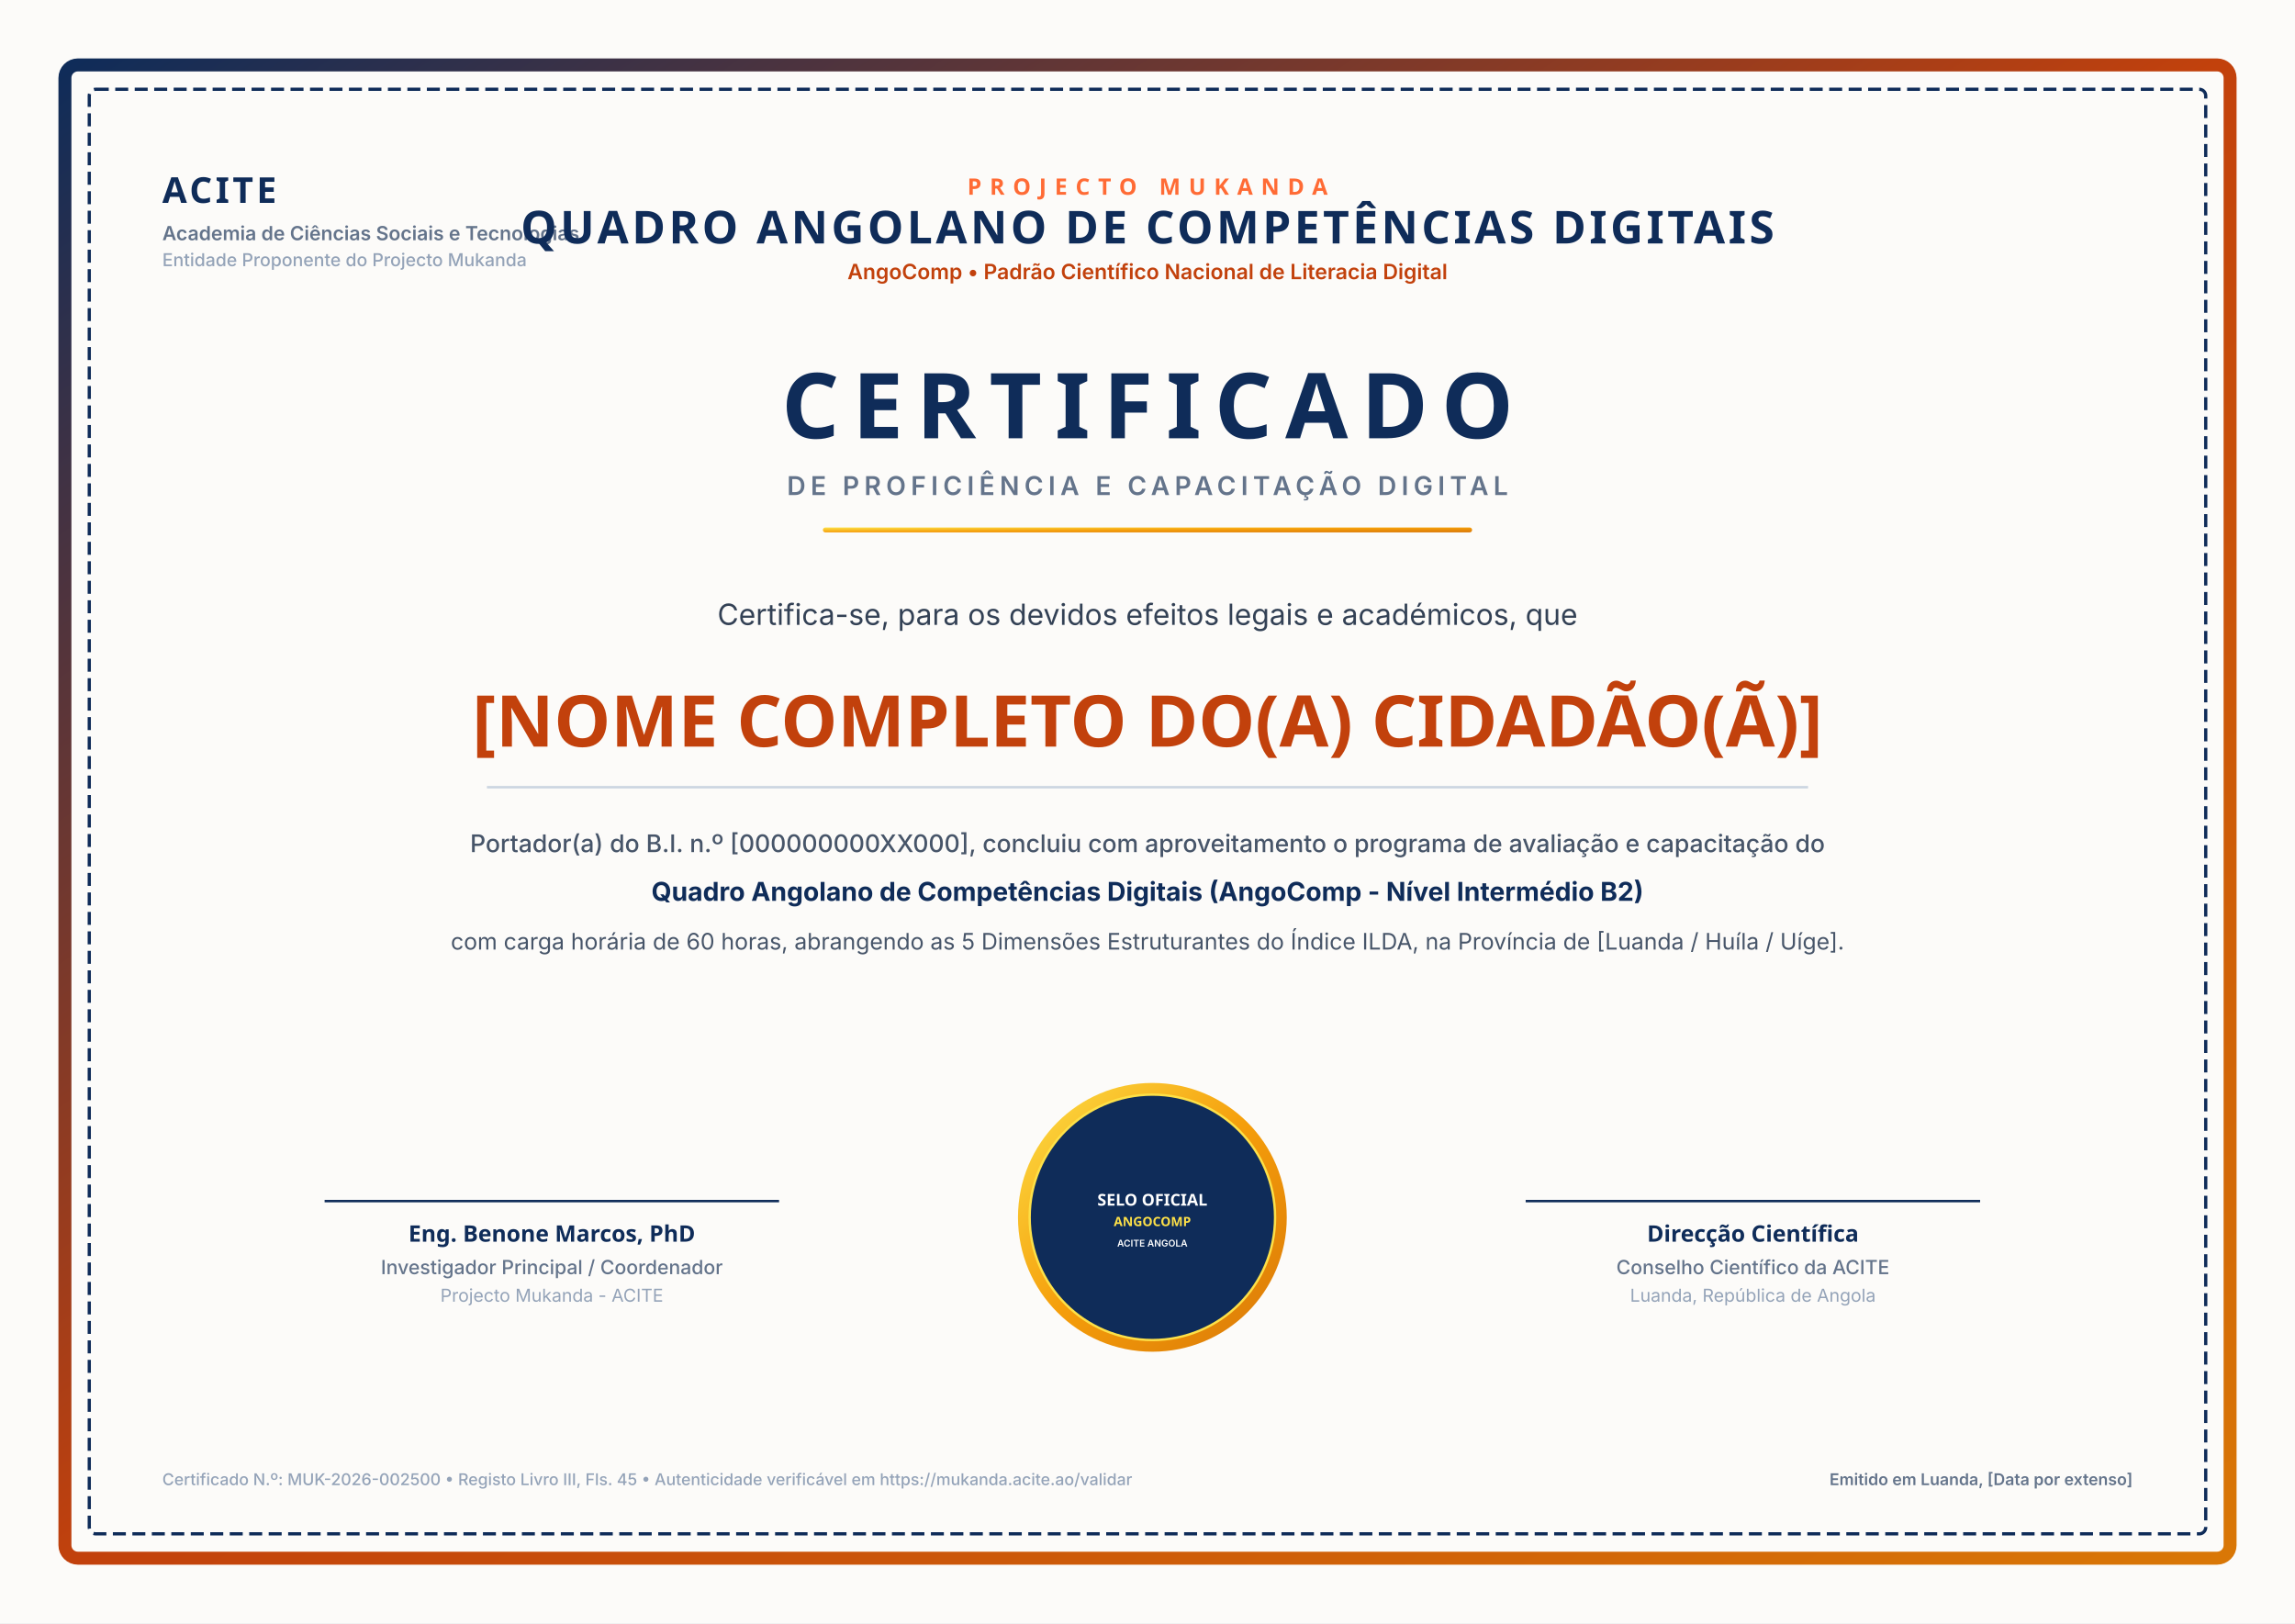
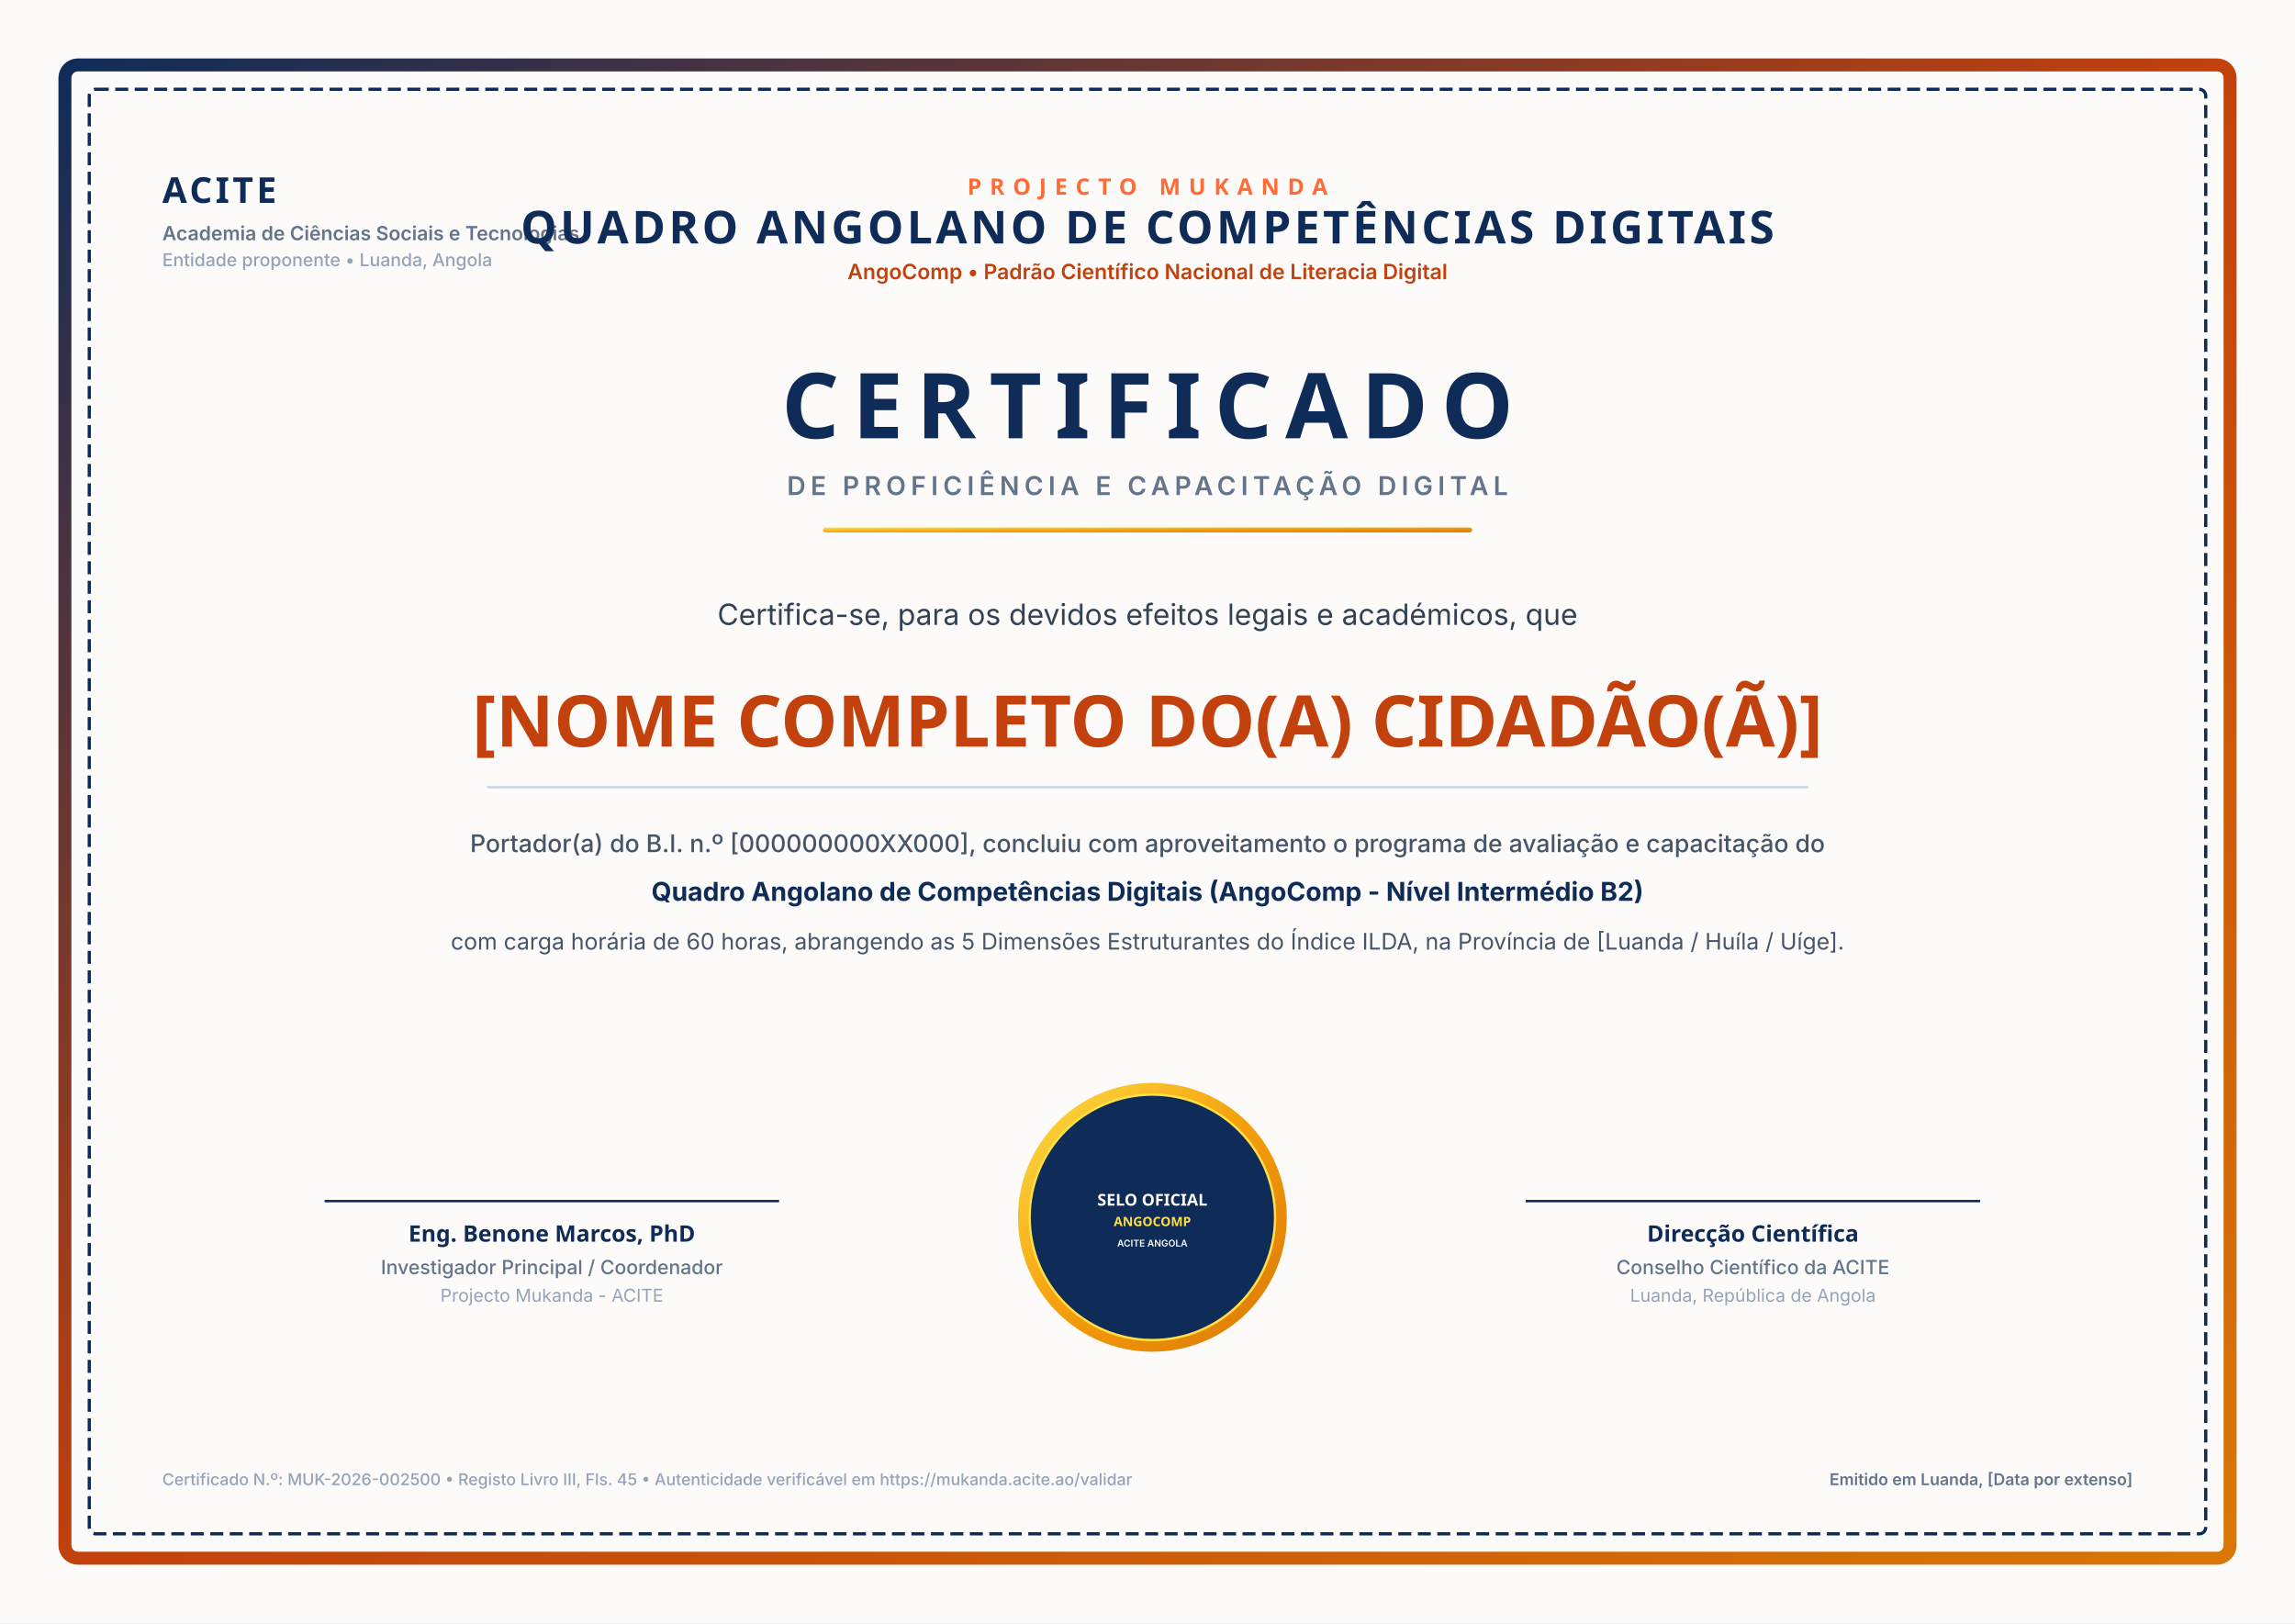
<svg xmlns="http://www.w3.org/2000/svg" viewBox="0 0 1414 1000" width="100%" height="100%">
  <defs>
    <linearGradient id="certBorder" x1="0%" y1="0%" x2="100%" y2="100%">
      <stop offset="0%" stop-color="#0F2C59" />
      <stop offset="50%" stop-color="#C2410C" />
      <stop offset="100%" stop-color="#D97706" />
    </linearGradient>
    <linearGradient id="certGold" x1="0%" y1="0%" x2="100%" y2="100%">
      <stop offset="0%" stop-color="#FDE047" />
      <stop offset="50%" stop-color="#F59E0B" />
      <stop offset="100%" stop-color="#D97706" />
    </linearGradient>
  </defs>
  <rect width="100%" height="100%" fill="#FCFBF9" />
  <rect x="40" y="40" width="1334" height="920" rx="8" fill="none" stroke="url(#certBorder)" stroke-width="8" />
  <rect x="55" y="55" width="1304" height="890" rx="4" fill="none" stroke="#0F2C59" stroke-width="2" stroke-dasharray="8 4" />
  <g transform="translate(100, 90)">
    <text x="0" y="35" font-family="'Space Grotesk', sans-serif" font-size="22" font-weight="900" fill="#0F2C59" letter-spacing="2">ACITE</text>
    <text x="0" y="58" font-family="'Inter', sans-serif" font-size="12" font-weight="600" fill="#64748B">Academia de Ciências Sociais e Tecnologias</text>
-     <text x="0" y="74" font-family="'Inter', sans-serif" font-size="11" font-weight="500" fill="#94A3B8">Entidade Proponente do Projecto Mukanda</text>
+     <text x="0" y="74" font-family="'Inter', sans-serif" font-size="11" font-weight="500" fill="#94A3B8">Entidade proponente • Luanda, Angola</text>
    <text x="607" y="30" text-anchor="middle" font-family="'Space Grotesk', sans-serif" font-size="14" font-weight="700" fill="#FF6B35" letter-spacing="5">PROJECTO MUKANDA</text>
    <text x="607" y="60" text-anchor="middle" font-family="'Space Grotesk', sans-serif" font-size="28" font-weight="900" fill="#0F2C59" letter-spacing="2">QUADRO ANGOLANO DE COMPETÊNCIAS DIGITAIS</text>
    <text x="607" y="82" text-anchor="middle" font-family="'Inter', sans-serif" font-size="13" font-weight="600" fill="#C2410C">AngoComp • Padrão Científico Nacional de Literacia Digital</text>
  </g>
  <g text-anchor="middle">
    <text x="707" y="270" font-family="'Space Grotesk', 'Outfit', sans-serif" font-size="56" font-weight="900" fill="#0F2C59" letter-spacing="8">CERTIFICADO</text>
    <text x="707" y="305" font-family="'Inter', sans-serif" font-size="16" font-weight="600" fill="#64748B" letter-spacing="3">DE PROFICIÊNCIA E CAPACITAÇÃO DIGITAL</text>
    <rect x="507" y="325" width="400" height="3" rx="1.5" fill="url(#certGold)" />
    <text x="707" y="385" font-family="'Inter', sans-serif" font-size="18" font-weight="400" fill="#334155">Certifica-se, para os devidos efeitos legais e académicos, que</text>
    <text x="707" y="460" font-family="'Space Grotesk', 'Outfit', sans-serif" font-size="44" font-weight="900" fill="#C2410C">[NOME COMPLETO DO(A) CIDADÃO(Ã)]</text>
    <line x1="300" y1="485" x2="1114" y2="485" stroke="#CBD5E1" stroke-width="1.5" />
    <text x="707" y="525" font-family="'Inter', sans-serif" font-size="15" font-weight="500" fill="#475569">Portador(a) do B.I. n.º [000000000XX000], concluiu com aproveitamento o programa de avaliação e capacitação do</text>
    <text x="707" y="555" font-family="'Inter', sans-serif" font-size="16" font-weight="700" fill="#0F2C59">Quadro Angolano de Competências Digitais (AngoComp - Nível Intermédio B2)</text>
    <text x="707" y="585" font-family="'Inter', sans-serif" font-size="14" font-weight="400" fill="#475569">com carga horária de 60 horas, abrangendo as 5 Dimensões Estruturantes do Índice ILDA, na Província de [Luanda / Huíla / Uíge].</text>
  </g>
  <g transform="translate(120, 680)">
    <g transform="translate(80, 60)">
      <line x1="0" y1="0" x2="280" y2="0" stroke="#0F2C59" stroke-width="1.5" />
      <text x="140" y="25" text-anchor="middle" font-family="'Space Grotesk', sans-serif" font-size="14" font-weight="800" fill="#0F2C59">Eng. Benone Marcos, PhD</text>
      <text x="140" y="45" text-anchor="middle" font-family="'Inter', sans-serif" font-size="12" font-weight="500" fill="#64748B">Investigador Principal / Coordenador</text>
      <text x="140" y="62" text-anchor="middle" font-family="'Inter', sans-serif" font-size="11" font-weight="400" fill="#94A3B8">Projecto Mukanda - ACITE</text>
    </g>
    <g transform="translate(500, -20) scale(0.36)">
      <circle cx="250" cy="250" r="230" fill="url(#certGold)" />
      <circle cx="250" cy="250" r="210" fill="#0F2C59" stroke="#FDE047" stroke-width="4" />
      <text x="250" y="230" text-anchor="middle" font-family="'Space Grotesk', sans-serif" font-size="28" font-weight="900" fill="#FFFFFF">SELO OFICIAL</text>
      <text x="250" y="265" text-anchor="middle" font-family="'Space Grotesk', sans-serif" font-size="22" font-weight="800" fill="#FDE047">ANGOCOMP</text>
      <text x="250" y="300" text-anchor="middle" font-family="'Inter', sans-serif" font-size="16" font-weight="600" fill="#FFFFFF">ACITE ANGOLA</text>
    </g>
    <g transform="translate(820, 60)">
      <line x1="0" y1="0" x2="280" y2="0" stroke="#0F2C59" stroke-width="1.5" />
      <text x="140" y="25" text-anchor="middle" font-family="'Space Grotesk', sans-serif" font-size="14" font-weight="800" fill="#0F2C59">Direcção Científica</text>
      <text x="140" y="45" text-anchor="middle" font-family="'Inter', sans-serif" font-size="12" font-weight="500" fill="#64748B">Conselho Científico da ACITE</text>
      <text x="140" y="62" text-anchor="middle" font-family="'Inter', sans-serif" font-size="11" font-weight="400" fill="#94A3B8">Luanda, República de Angola</text>
    </g>
  </g>
  <g transform="translate(100, 915)">
    <text x="0" y="0" font-family="'Inter', sans-serif" font-size="10" font-weight="500" fill="#94A3B8">Certificado N.º: MUK-2026-002500 • Registo Livro III, Fls. 45 • Autenticidade verificável em https://mukanda.acite.ao/validar</text>
    <text x="1214" y="0" text-anchor="end" font-family="'Inter', sans-serif" font-size="10" font-weight="600" fill="#64748B">Emitido em Luanda, [Data por extenso]</text>
  </g>
</svg>
